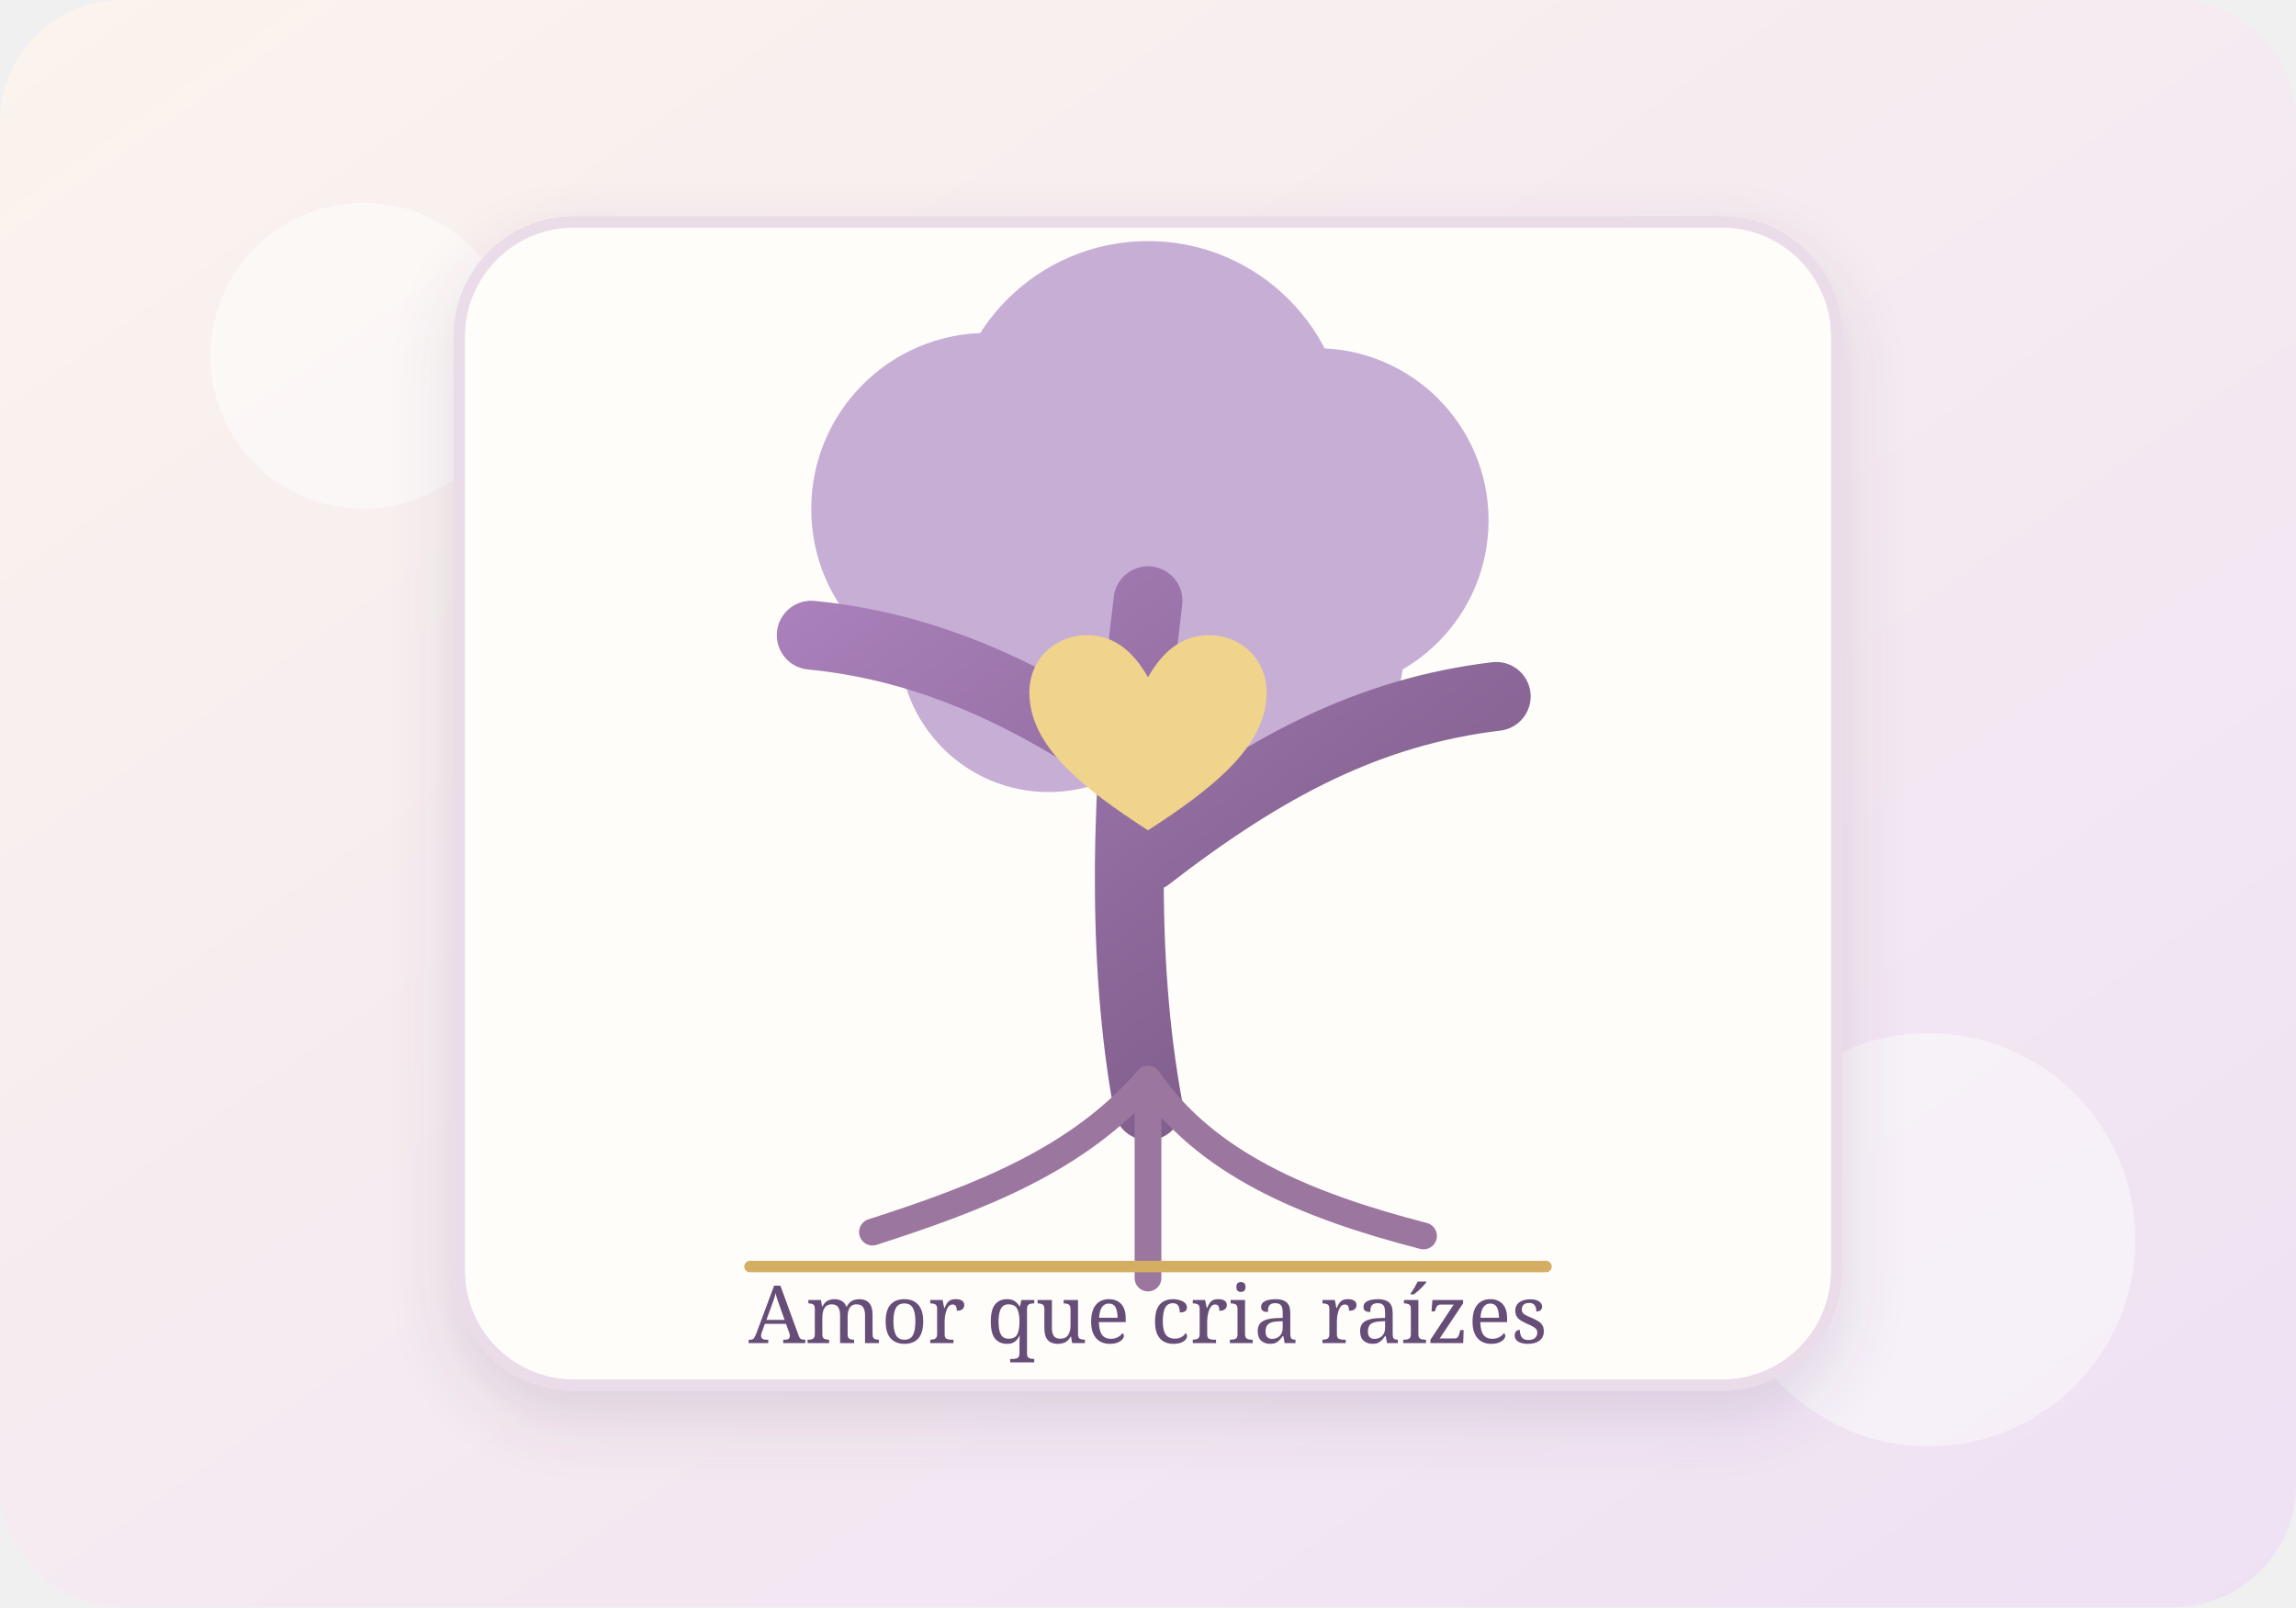
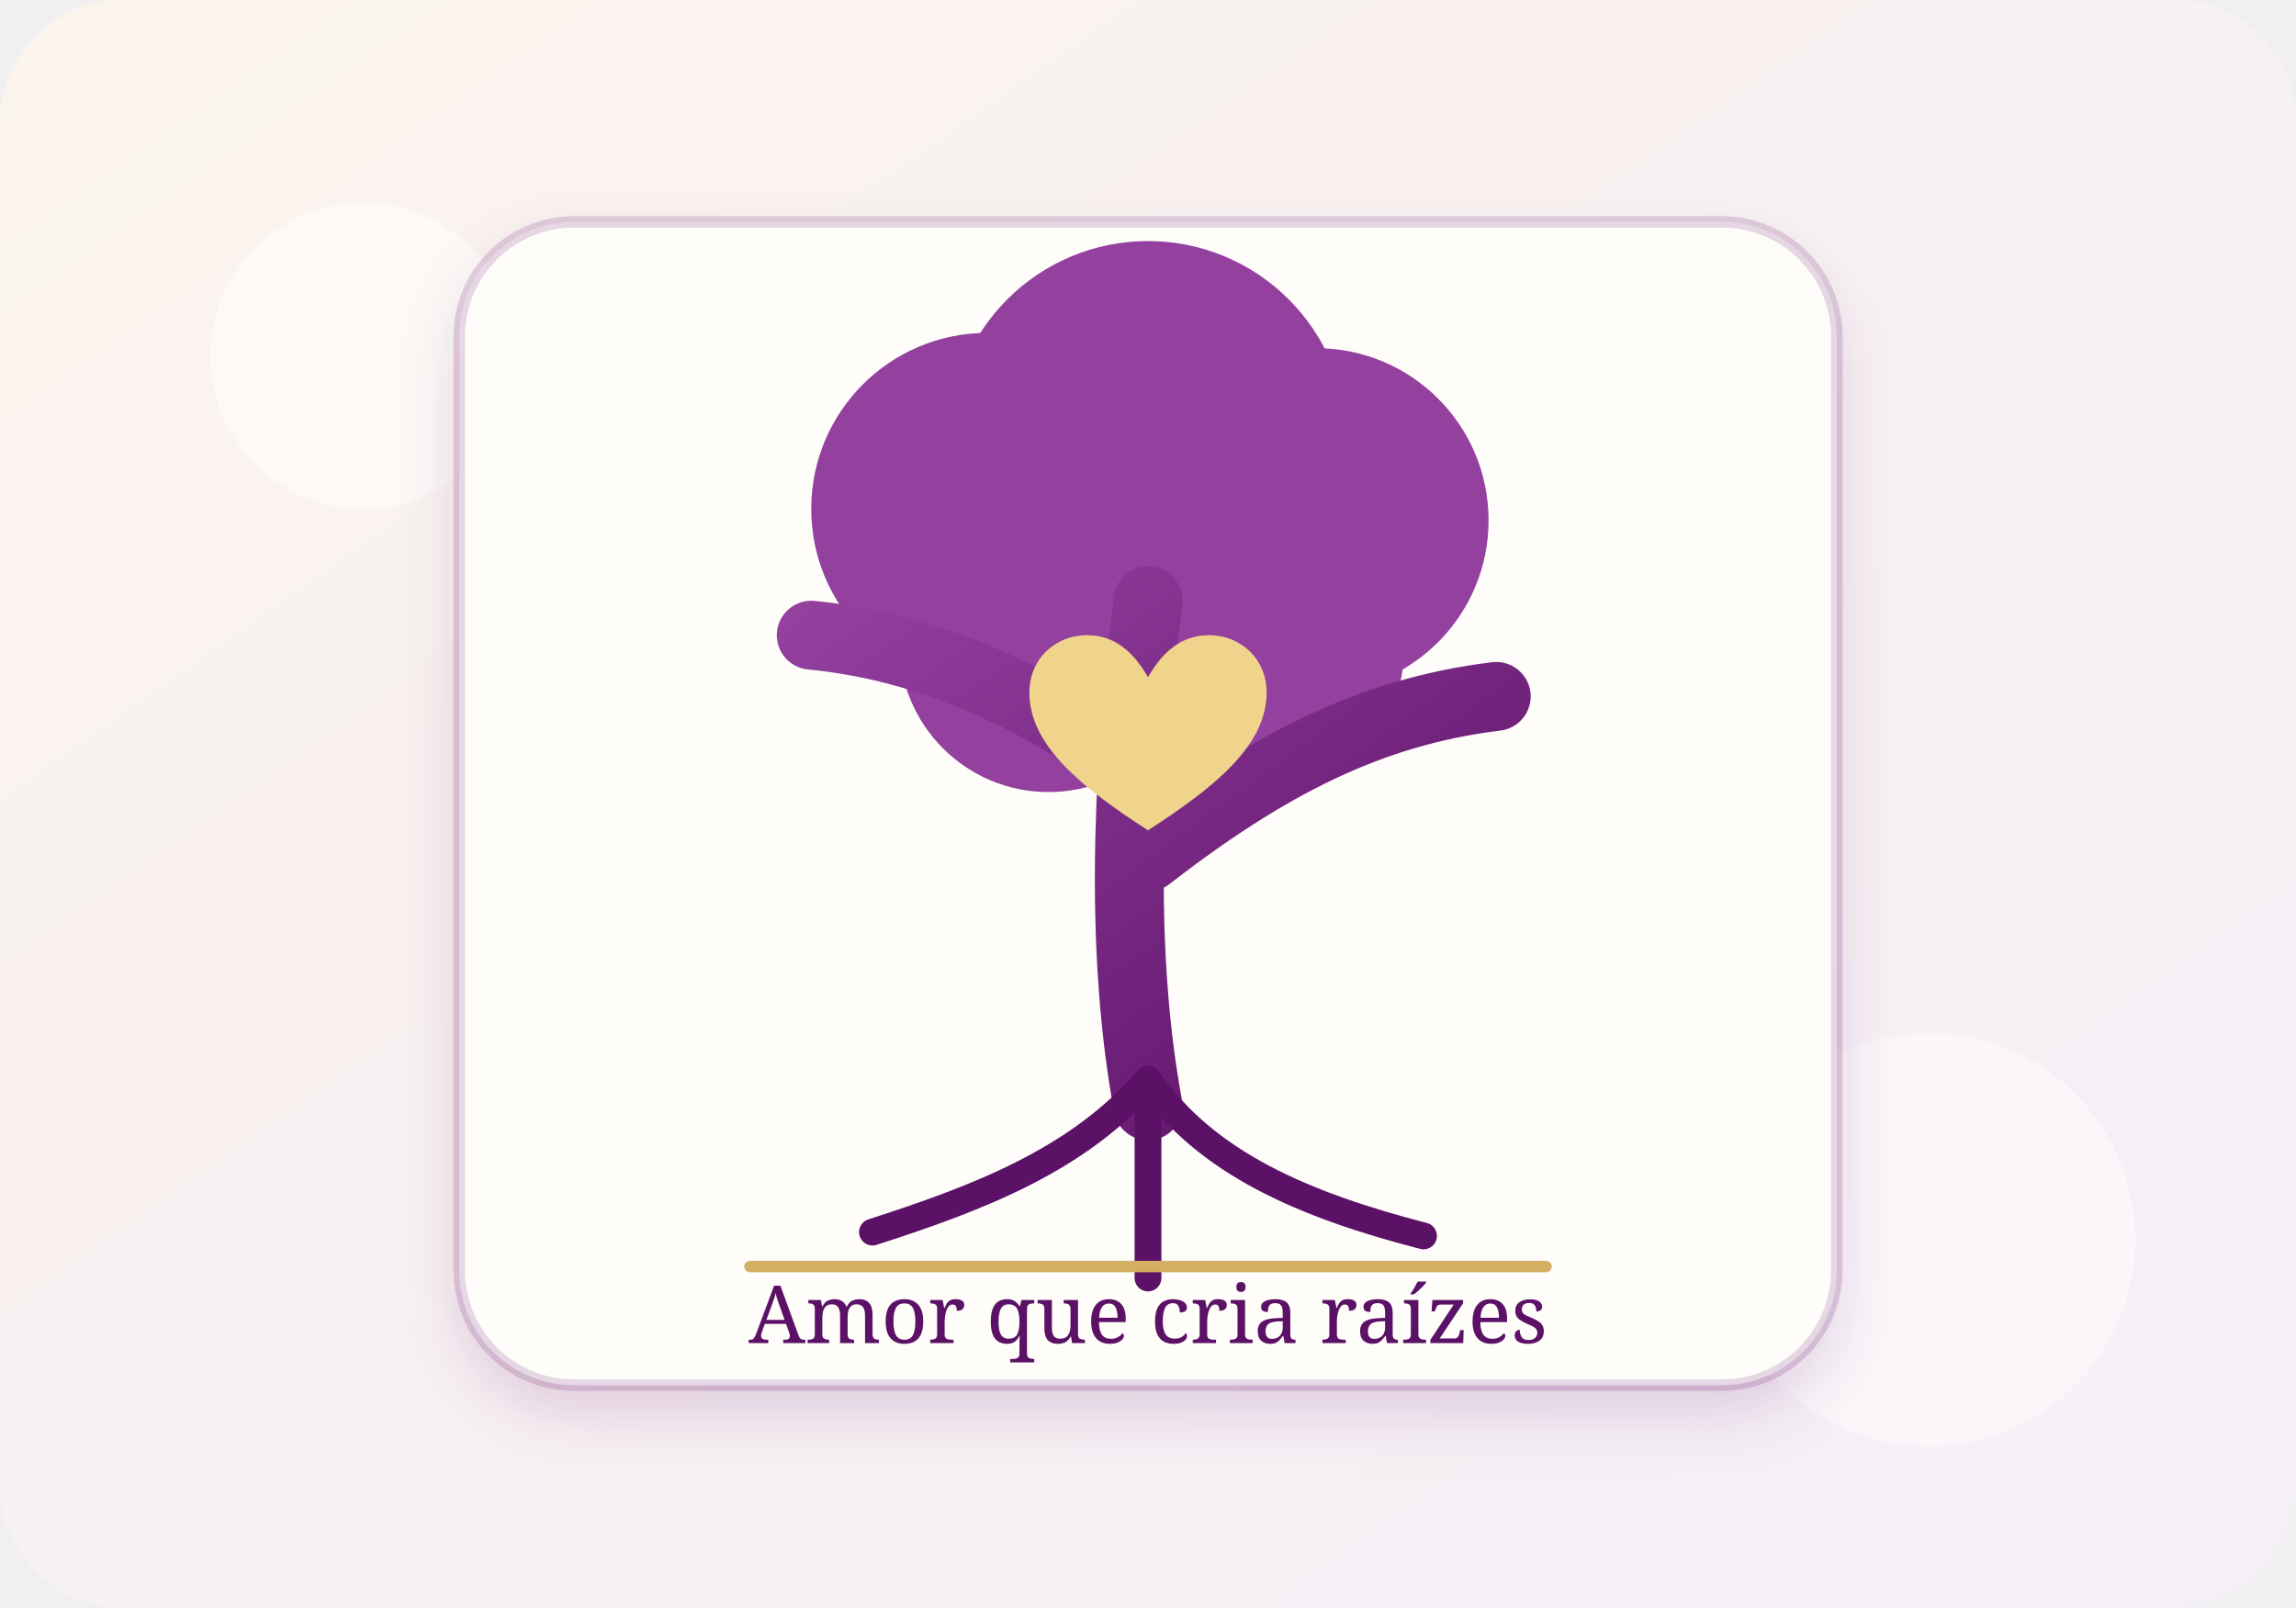
<svg xmlns="http://www.w3.org/2000/svg" width="600" height="420" viewBox="0 0 600 420" role="img" aria-labelledby="title desc">
  <defs>
    <linearGradient id="bg" x1="0" y1="0" x2="1" y2="1">
      <stop stop-color="#fbf4ed" />
-       <stop offset="1" stop-color="#eee1f4" />
+       <stop offset="1" stop-color="#f5eff8" />
    </linearGradient>
    <linearGradient id="trunk" x1="0" y1="0" x2="1" y2="1">
-       <stop stop-color="#a980ba" />
-       <stop offset="1" stop-color="#765681" />
+       <stop stop-color="#93409f" />
+       <stop offset="1" stop-color="#5b1166" />
    </linearGradient>
    <filter id="shadow" x="-20%" y="-20%" width="140%" height="140%">
-       <feDropShadow dx="0" dy="7" stdDeviation="8" flood-color="#674c72" flood-opacity=".16" />
+       <feDropShadow dx="0" dy="7" stdDeviation="8" flood-color="#5b1166" flood-opacity=".16" />
    </filter>
  </defs>
  <rect width="600" height="420" rx="32" fill="url(#bg)" />
  <circle cx="95" cy="93" r="40" fill="#fff" opacity=".47" />
  <circle cx="504" cy="324" r="54" fill="#fff" opacity=".43" />
  <g filter="url(#shadow)">
-     <rect x="120" y="58" width="360" height="304" rx="30" fill="#fffdfa" stroke="#eadce9" stroke-width="3" />
+     <rect x="120" y="58" width="360" height="304" rx="30" fill="#fffdfa" stroke="#5b1166" stroke-opacity=".16" stroke-width="3" />
  </g>
-   <g fill="#c7aed5">
+   <g fill="#93409f">
    <circle cx="258" cy="133" r="46" />
    <circle cx="300" cy="115" r="52" />
    <circle cx="344" cy="136" r="45" />
    <circle cx="274" cy="168" r="39" />
    <circle cx="327" cy="169" r="40" />
  </g>
  <path d="M300 157c-6 49-7 94 0 132m0-86c-29-21-57-34-88-37m88 58c31-24 58-38 91-42" fill="none" stroke="url(#trunk)" stroke-width="18" stroke-linecap="round" />
-   <path d="M300 282c-18 21-44 31-72 40m72-40c15 22 41 33 72 41m-72-39v50" fill="none" stroke="#9b779f" stroke-width="7" stroke-linecap="round" />
+   <path d="M300 282c-18 21-44 31-72 40m72-40c15 22 41 33 72 41m-72-39v50" fill="none" stroke="#5b1166" stroke-width="7" stroke-linecap="round" />
  <path d="M300 217c-17-11-31-22-31-36 0-9 7-15 15-15 7 0 12 4 16 11 4-7 9-11 16-11 8 0 15 6 15 15 0 14-14 25-31 36z" fill="#f0d48c" />
  <path d="M196 331h208" stroke="#d4ae62" stroke-width="3" stroke-linecap="round" />
-   <text x="300" y="351" text-anchor="middle" fill="#674e78" font-family="Georgia,serif" font-size="21">Amor que cria raízes</text>
+   <text x="300" y="351" text-anchor="middle" fill="#5b1166" font-family="Georgia,serif" font-size="21">Amor que cria raízes</text>
</svg>
